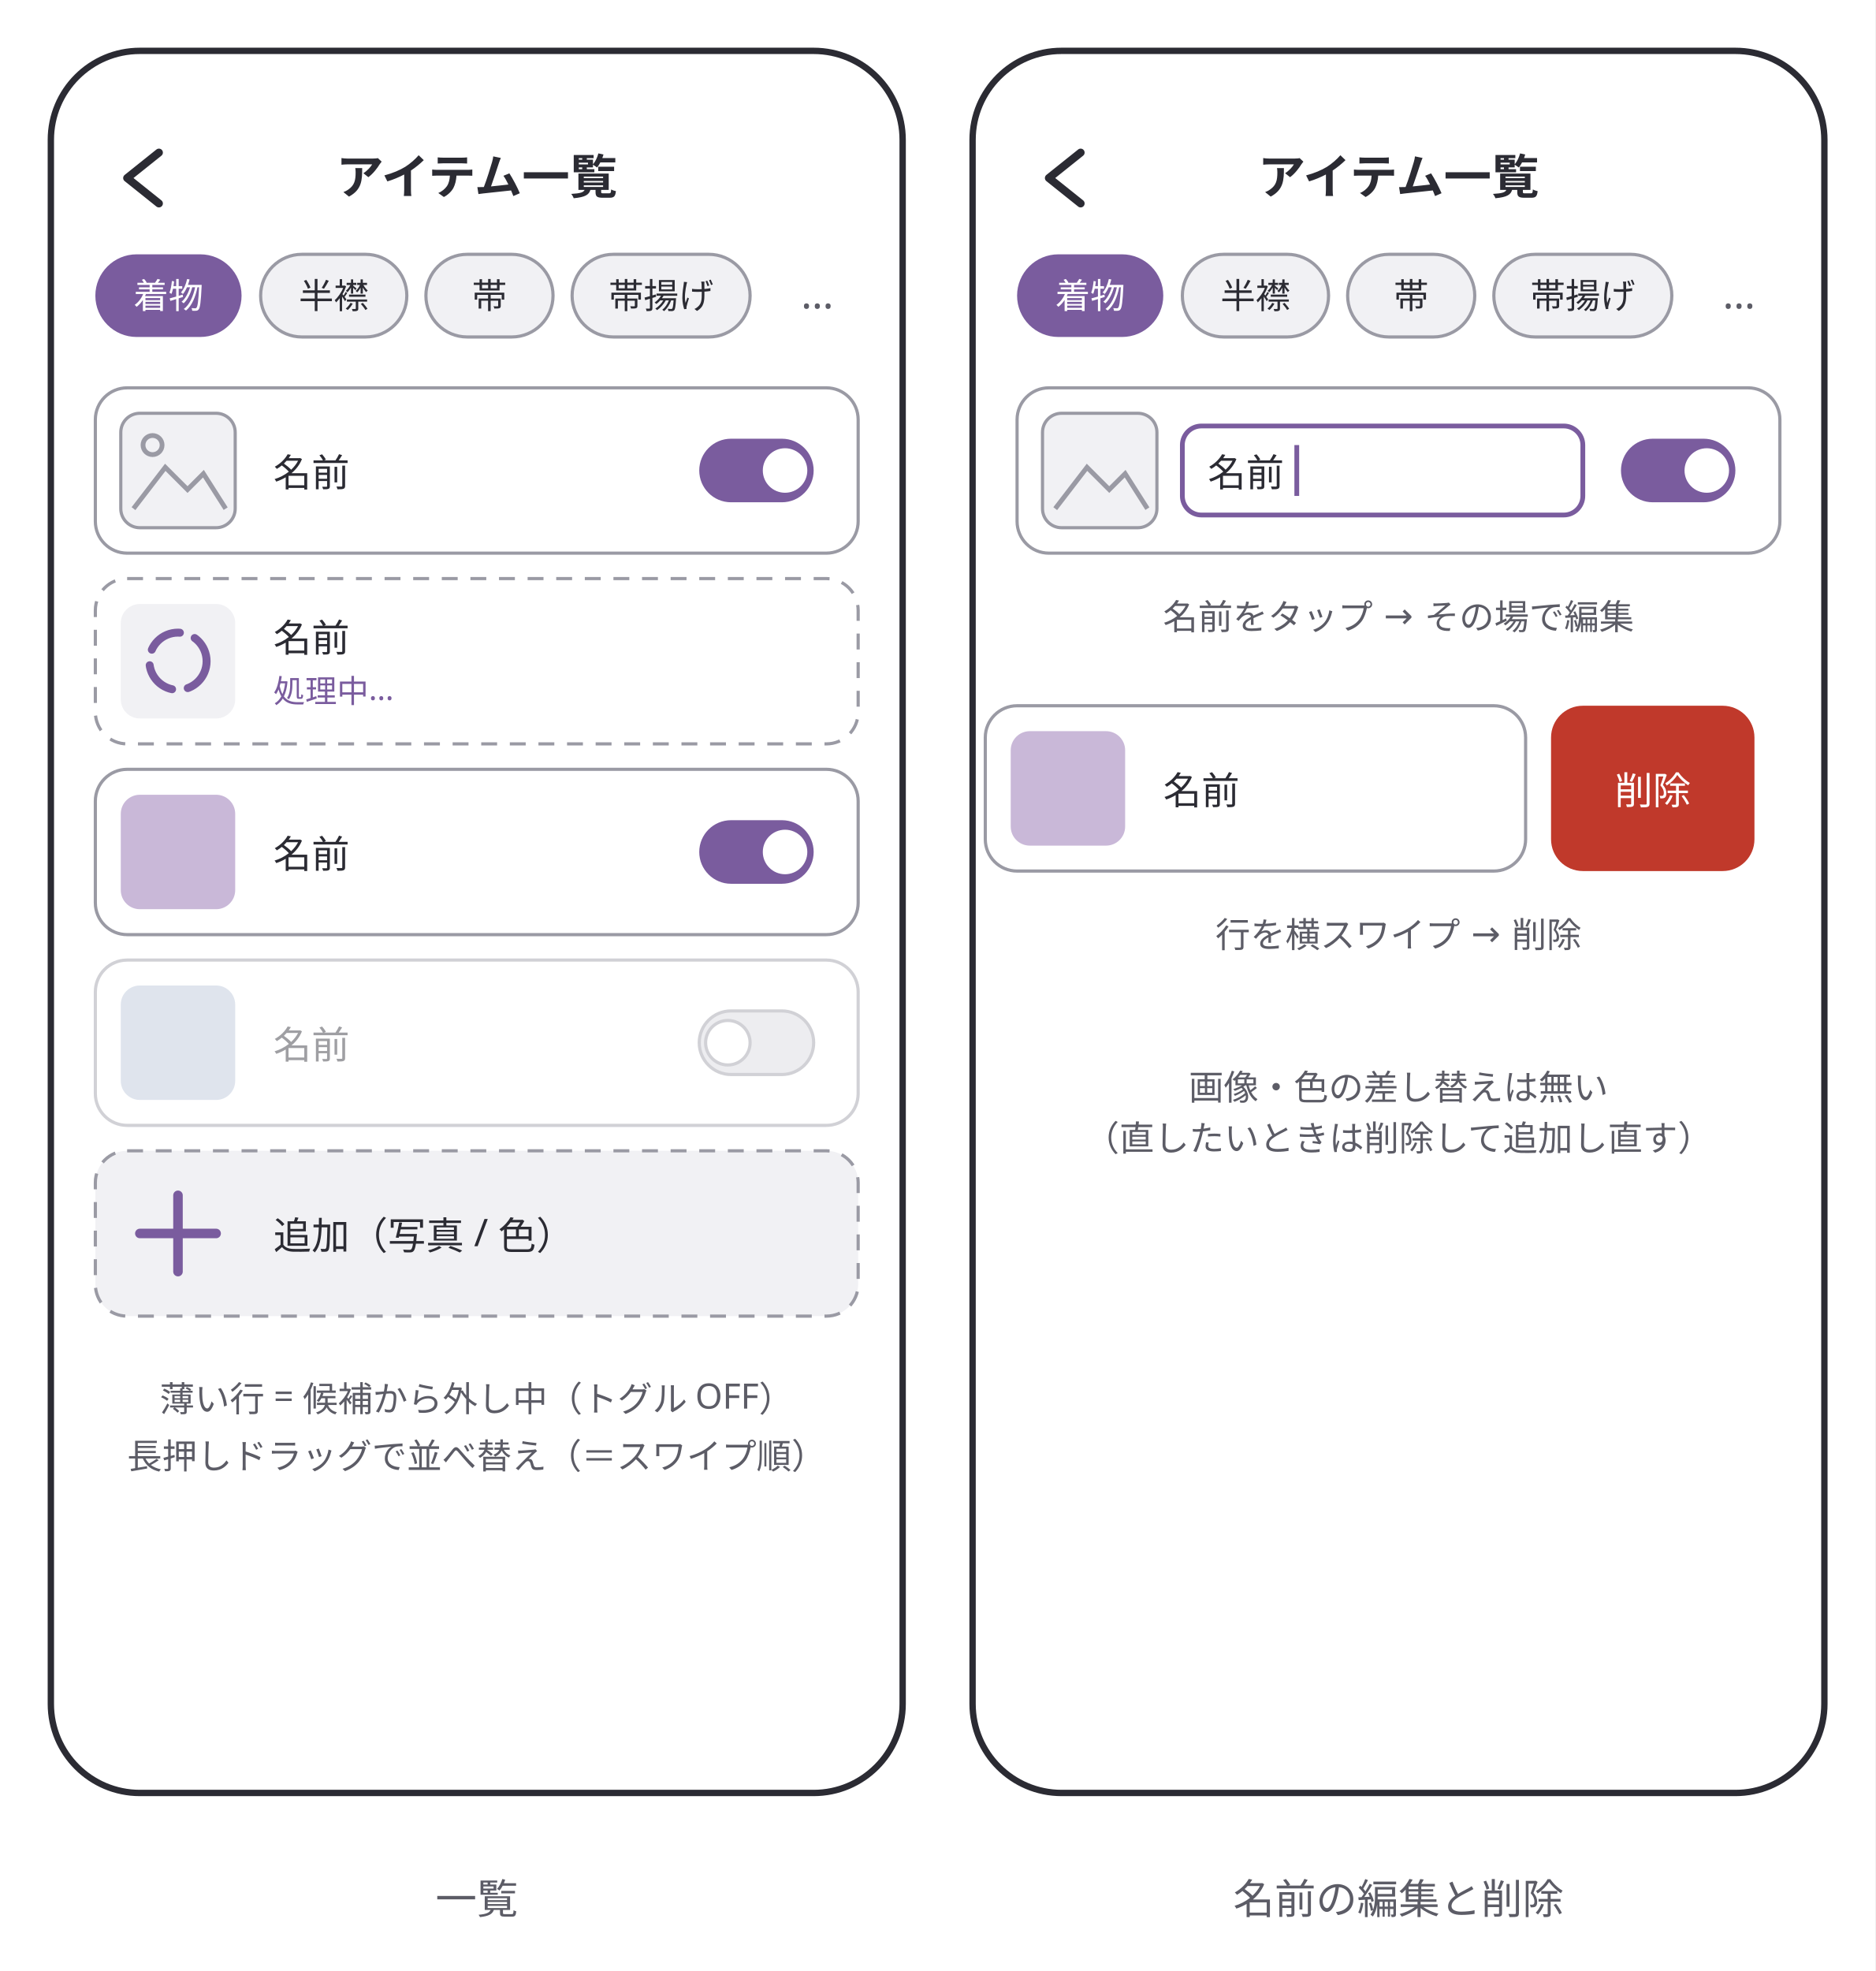
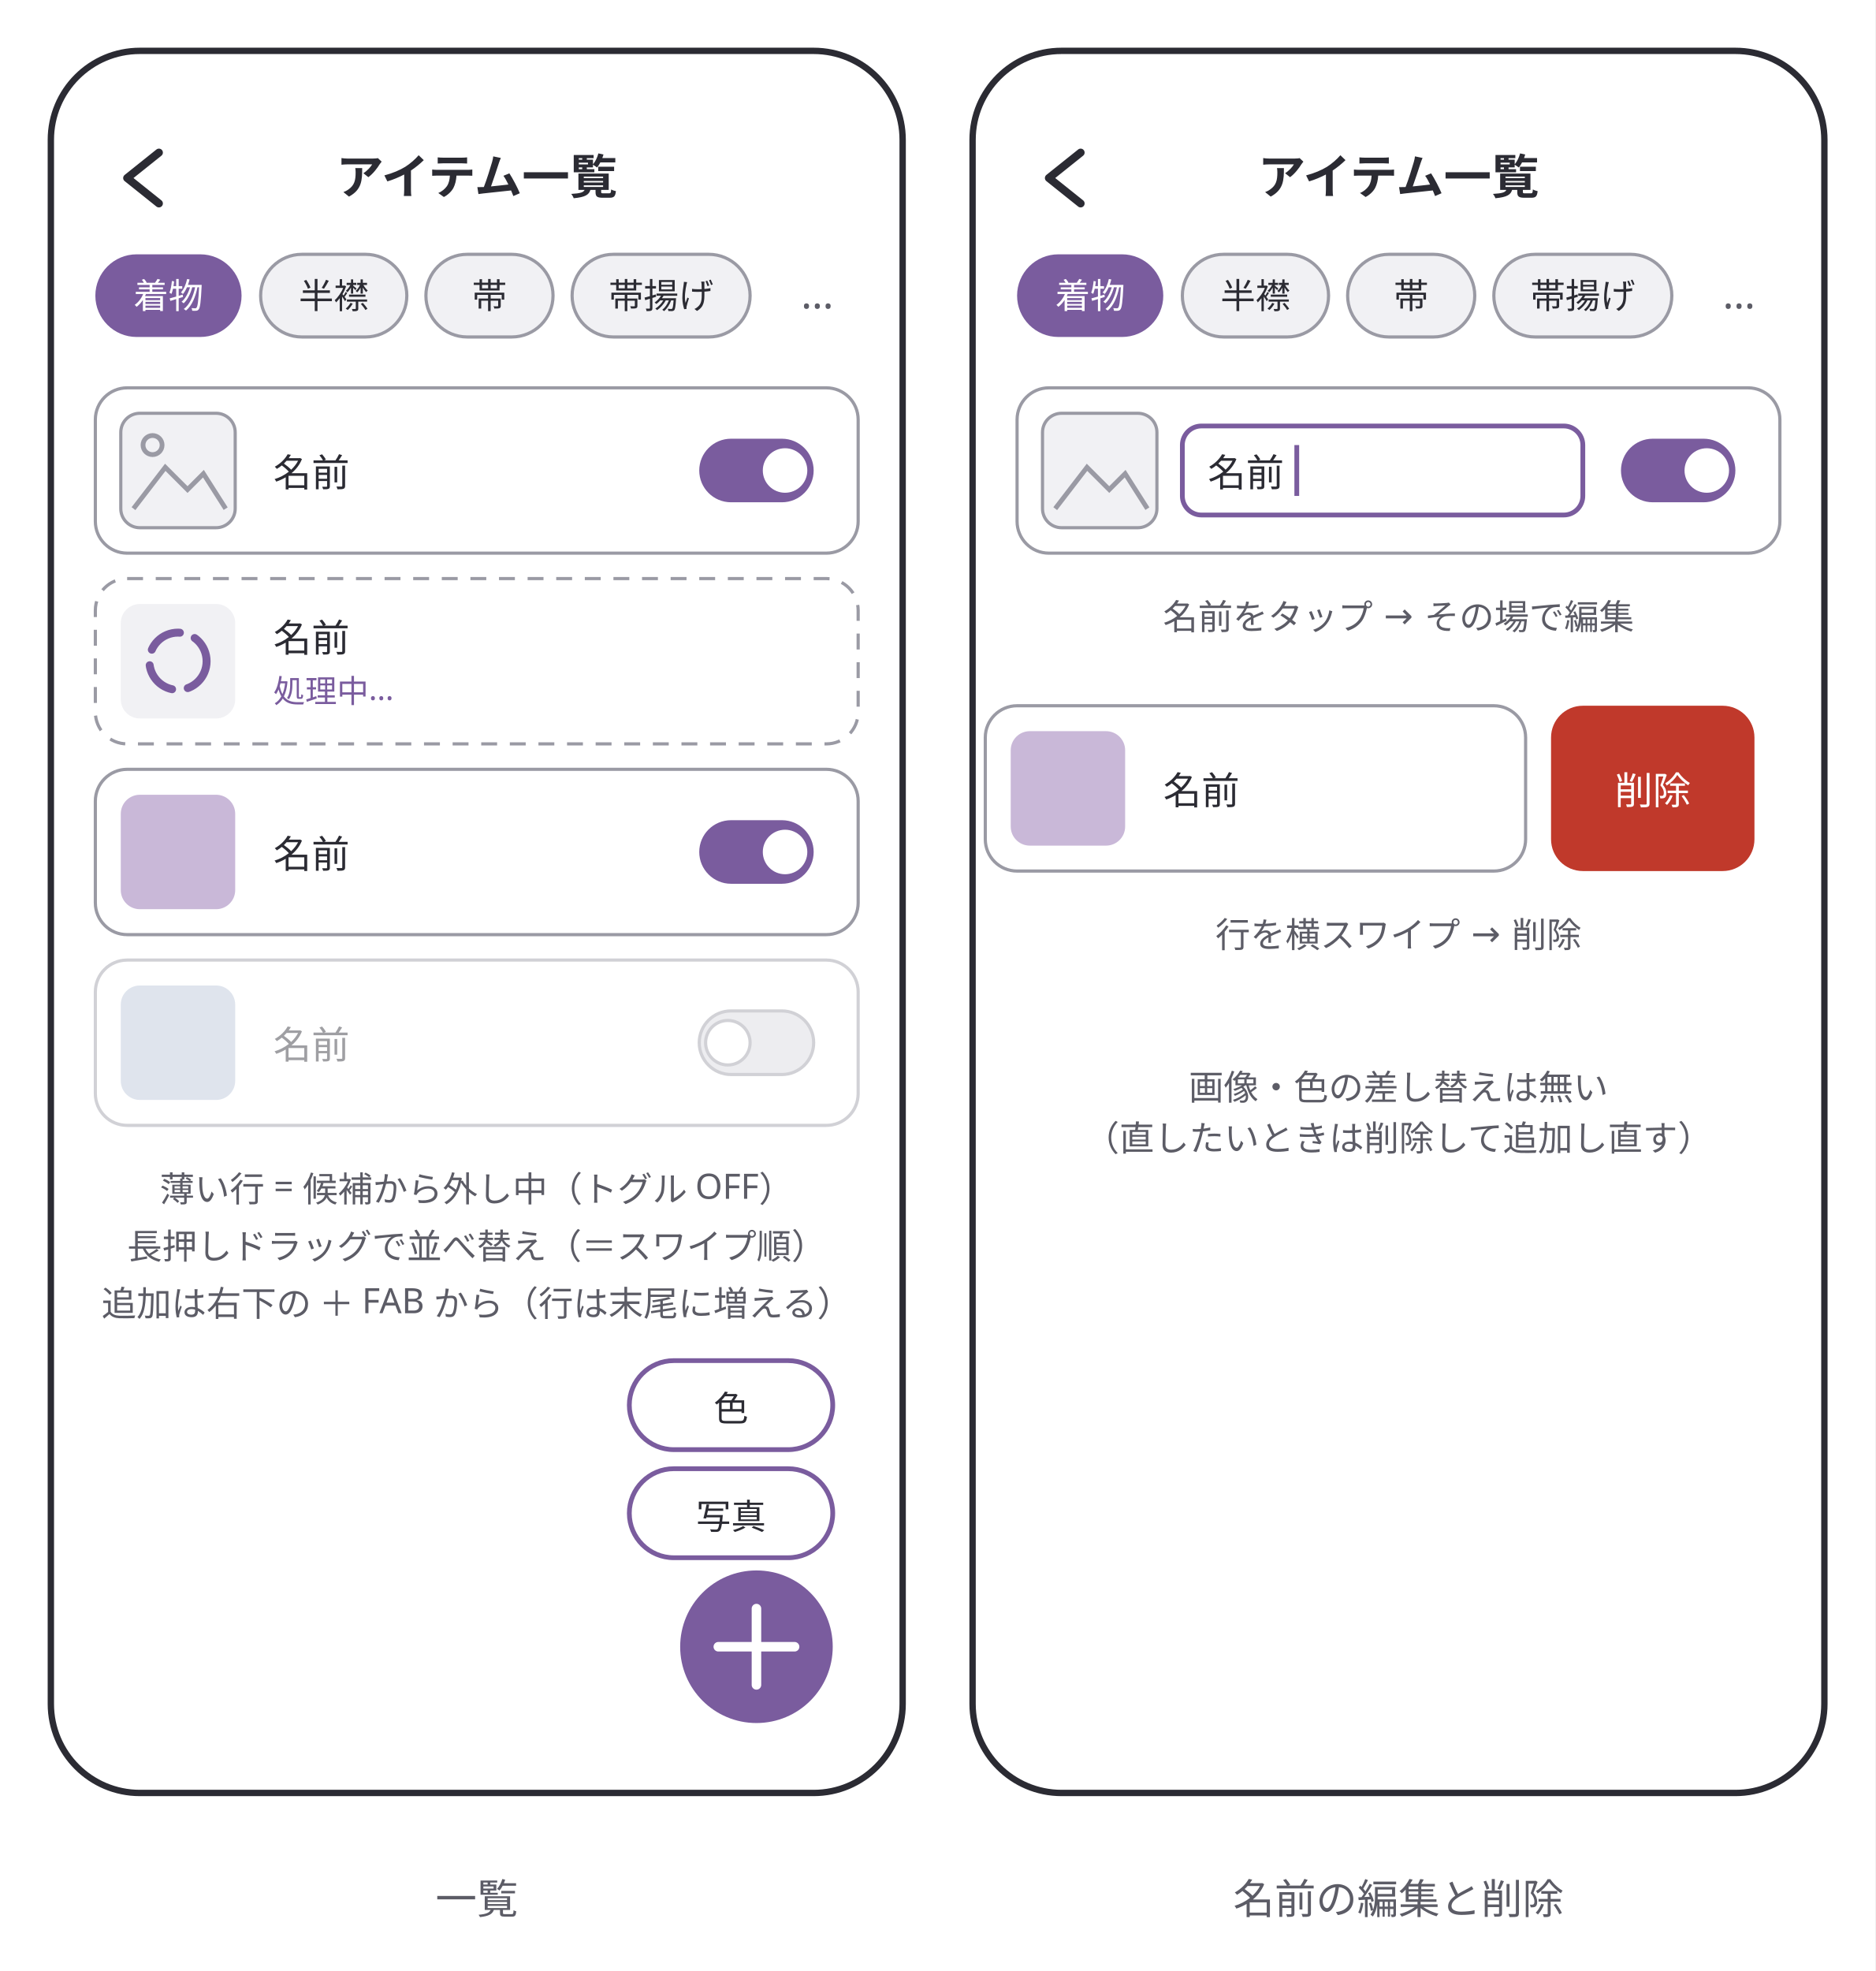
<svg xmlns="http://www.w3.org/2000/svg" viewBox="0 0 590 620" width="470" role="img" aria-label="アイテム一覧画面のワイヤーフレーム">
  <style>
    text { font-family: "Hiragino Sans", "Noto Sans JP", system-ui, sans-serif; }
  </style>
  <rect width="590" height="620" fill="#ffffff" />
  <g transform="translate(10,10)">
    <rect x="6" y="6" width="268" height="548" rx="28" fill="#ffffff" stroke="#2b2b33" stroke-width="2" />
    <path d="M40,38 L30,46 L40,54" fill="none" stroke="#2b2b33" stroke-width="2.5" stroke-linecap="round" stroke-linejoin="round" />
    <text x="140" y="51" text-anchor="middle" font-size="15" font-weight="bold" fill="#2b2b33">アイテム一覧</text>
    <g font-size="11" fill="#2b2b33">
      <rect x="20" y="70" width="46" height="26" rx="13" fill="#7a5c9e" />
      <text x="43" y="87" text-anchor="middle" fill="#ffffff">着物</text>
      <rect x="72" y="70" width="46" height="26" rx="13" fill="#f1f1f4" stroke="#9a9aa4" />
      <text x="95" y="87" text-anchor="middle">半襟</text>
      <rect x="124" y="70" width="40" height="26" rx="13" fill="#f1f1f4" stroke="#9a9aa4" />
      <text x="144" y="87" text-anchor="middle">帯</text>
      <rect x="170" y="70" width="56" height="26" rx="13" fill="#f1f1f4" stroke="#9a9aa4" />
      <text x="198" y="87" text-anchor="middle">帯揚げ</text>
      <text x="242" y="87" font-size="13" fill="#5c5c66">…</text>
    </g>
    <g>
      <rect x="20" y="112" width="240" height="52" rx="10" fill="#ffffff" stroke="#9a9aa4" />
      <rect x="28" y="120" width="36" height="36" rx="6" fill="#f1f1f4" stroke="#9a9aa4" />
      <path d="M32,150 L42,137 L49,144 L54,139 L61,150" fill="none" stroke="#9a9aa4" stroke-width="1.5" />
      <circle cx="38" cy="130" r="3" fill="none" stroke="#9a9aa4" stroke-width="1.5" />
      <text x="76" y="143" font-size="12" fill="#2b2b33">名前</text>
      <rect x="210" y="128" width="36" height="20" rx="10" fill="#7a5c9e" />
      <circle cx="237" cy="138" r="7" fill="#ffffff" />
    </g>
    <g>
      <rect x="20" y="172" width="240" height="52" rx="10" fill="#ffffff" stroke="#9a9aa4" stroke-dasharray="5 4" />
      <rect x="28" y="180" width="36" height="36" rx="6" fill="#f1f1f4" />
      <circle cx="46" cy="198" r="9" fill="none" stroke="#7a5c9e" stroke-width="2.5" stroke-dasharray="11 5" stroke-linecap="round" />
      <text x="76" y="195" font-size="12" fill="#2b2b33">名前</text>
      <text x="76" y="211" font-size="10" fill="#7a5c9e">処理中…</text>
    </g>
    <g>
      <rect x="20" y="232" width="240" height="52" rx="10" fill="#ffffff" stroke="#9a9aa4" />
      <rect x="28" y="240" width="36" height="36" rx="6" fill="#c9b8d8" />
      <text x="76" y="263" font-size="12" fill="#2b2b33">名前</text>
      <rect x="210" y="248" width="36" height="20" rx="10" fill="#7a5c9e" />
      <circle cx="237" cy="258" r="7" fill="#ffffff" />
    </g>
    <g opacity=".45">
      <rect x="20" y="292" width="240" height="52" rx="10" fill="#ffffff" stroke="#9a9aa4" />
      <rect x="28" y="300" width="36" height="36" rx="6" fill="#b8c4d8" />
      <text x="76" y="323" font-size="12" fill="#2b2b33">名前</text>
      <rect x="210" y="308" width="36" height="20" rx="10" fill="#d7d7de" stroke="#9a9aa4" />
      <circle cx="219" cy="318" r="7" fill="#ffffff" stroke="#9a9aa4" />
    </g>
+     <text x="140" y="368" text-anchor="middle" font-size="11" fill="#5c5c66">薄い行 = 候補から外し中（トグル OFF）</text>
+     <text x="140" y="386" text-anchor="middle" font-size="11" fill="#5c5c66">長押しドラッグで並べ替え（＝スワイプ順）</text>
+     <text x="140" y="404" text-anchor="middle" font-size="11" fill="#5c5c66">追加は右下の ＋ FAB から（行は末尾に増える）</text>
    <g>
-       <rect x="20" y="352" width="240" height="52" rx="10" fill="#f1f1f4" stroke="#9a9aa4" stroke-dasharray="5 4" />
-       <g stroke="#7a5c9e" stroke-width="3" stroke-linecap="round">
-         <line x1="46" y1="366" x2="46" y2="390" />
-         <line x1="34" y1="378" x2="58" y2="378" />
+       <rect x="188" y="418" width="64" height="28" rx="14" fill="#ffffff" stroke="#7a5c9e" stroke-width="1.5" />
+       <text x="220" y="437" text-anchor="middle" font-size="11" fill="#2b2b33">色</text>
+       <rect x="188" y="452" width="64" height="28" rx="14" fill="#ffffff" stroke="#7a5c9e" stroke-width="1.5" />
+       <text x="220" y="471" text-anchor="middle" font-size="11" fill="#2b2b33">写真</text>
+       <circle cx="228" cy="508" r="24" fill="#7a5c9e" />
+       <g stroke="#ffffff" stroke-width="3" stroke-linecap="round">
+         <line x1="228" y1="496" x2="228" y2="520" />
+         <line x1="216" y1="508" x2="240" y2="508" />
      </g>
-       <text x="76" y="383" font-size="12" fill="#2b2b33">追加（写真 / 色）</text>
    </g>
-     <text x="140" y="434" text-anchor="middle" font-size="11" fill="#5c5c66">薄い行 = 候補から外し中（トグル OFF）</text>
-     <text x="140" y="452" text-anchor="middle" font-size="11" fill="#5c5c66">長押しドラッグで並べ替え（＝スワイプ順）</text>
    <text x="140" y="592" text-anchor="middle" font-size="13" fill="#5c5c66">一覧</text>
  </g>
  <g transform="translate(300,10)">
    <rect x="6" y="6" width="268" height="548" rx="28" fill="#ffffff" stroke="#2b2b33" stroke-width="2" />
    <path d="M40,38 L30,46 L40,54" fill="none" stroke="#2b2b33" stroke-width="2.5" stroke-linecap="round" stroke-linejoin="round" />
    <text x="140" y="51" text-anchor="middle" font-size="15" font-weight="bold" fill="#2b2b33">アイテム一覧</text>
    <g font-size="11" fill="#2b2b33">
      <rect x="20" y="70" width="46" height="26" rx="13" fill="#7a5c9e" />
      <text x="43" y="87" text-anchor="middle" fill="#ffffff">着物</text>
      <rect x="72" y="70" width="46" height="26" rx="13" fill="#f1f1f4" stroke="#9a9aa4" />
      <text x="95" y="87" text-anchor="middle">半襟</text>
      <rect x="124" y="70" width="40" height="26" rx="13" fill="#f1f1f4" stroke="#9a9aa4" />
      <text x="144" y="87" text-anchor="middle">帯</text>
      <rect x="170" y="70" width="56" height="26" rx="13" fill="#f1f1f4" stroke="#9a9aa4" />
      <text x="198" y="87" text-anchor="middle">帯揚げ</text>
      <text x="242" y="87" font-size="13" fill="#5c5c66">…</text>
    </g>
    <g>
      <rect x="20" y="112" width="240" height="52" rx="10" fill="#ffffff" stroke="#9a9aa4" />
      <rect x="28" y="120" width="36" height="36" rx="6" fill="#f1f1f4" stroke="#9a9aa4" />
      <path d="M32,150 L42,137 L49,144 L54,139 L61,150" fill="none" stroke="#9a9aa4" stroke-width="1.5" />
      <rect x="72" y="124" width="126" height="28" rx="6" fill="#ffffff" stroke="#7a5c9e" stroke-width="1.5" />
      <text x="80" y="143" font-size="12" fill="#2b2b33">名前</text>
      <line x1="108" y1="130" x2="108" y2="146" stroke="#7a5c9e" stroke-width="1.5" />
      <rect x="210" y="128" width="36" height="20" rx="10" fill="#7a5c9e" />
      <circle cx="237" cy="138" r="7" fill="#ffffff" />
    </g>
    <text x="140" y="188" text-anchor="middle" font-size="11" fill="#5c5c66">名前をタップ → その場で編集</text>
    <g>
      <rect x="188" y="212" width="64" height="52" rx="10" fill="#c0392b" />
      <text x="220" y="243" text-anchor="middle" font-size="12" fill="#ffffff">削除</text>
      <rect x="10" y="212" width="170" height="52" rx="10" fill="#ffffff" stroke="#9a9aa4" />
      <rect x="18" y="220" width="36" height="36" rx="6" fill="#c9b8d8" />
      <text x="66" y="243" font-size="12" fill="#2b2b33">名前</text>
    </g>
    <text x="140" y="288" text-anchor="middle" font-size="11" fill="#5c5c66">行を横スワイプ → 削除</text>
    <text x="140" y="336" text-anchor="middle" font-size="11" fill="#5c5c66">画像・色の差し替えは無い</text>
    <text x="140" y="352" text-anchor="middle" font-size="11" fill="#5c5c66">（直したいときは削除して追加し直す）</text>
    <text x="140" y="592" text-anchor="middle" font-size="13" fill="#5c5c66">名前の編集と削除</text>
  </g>
</svg>
